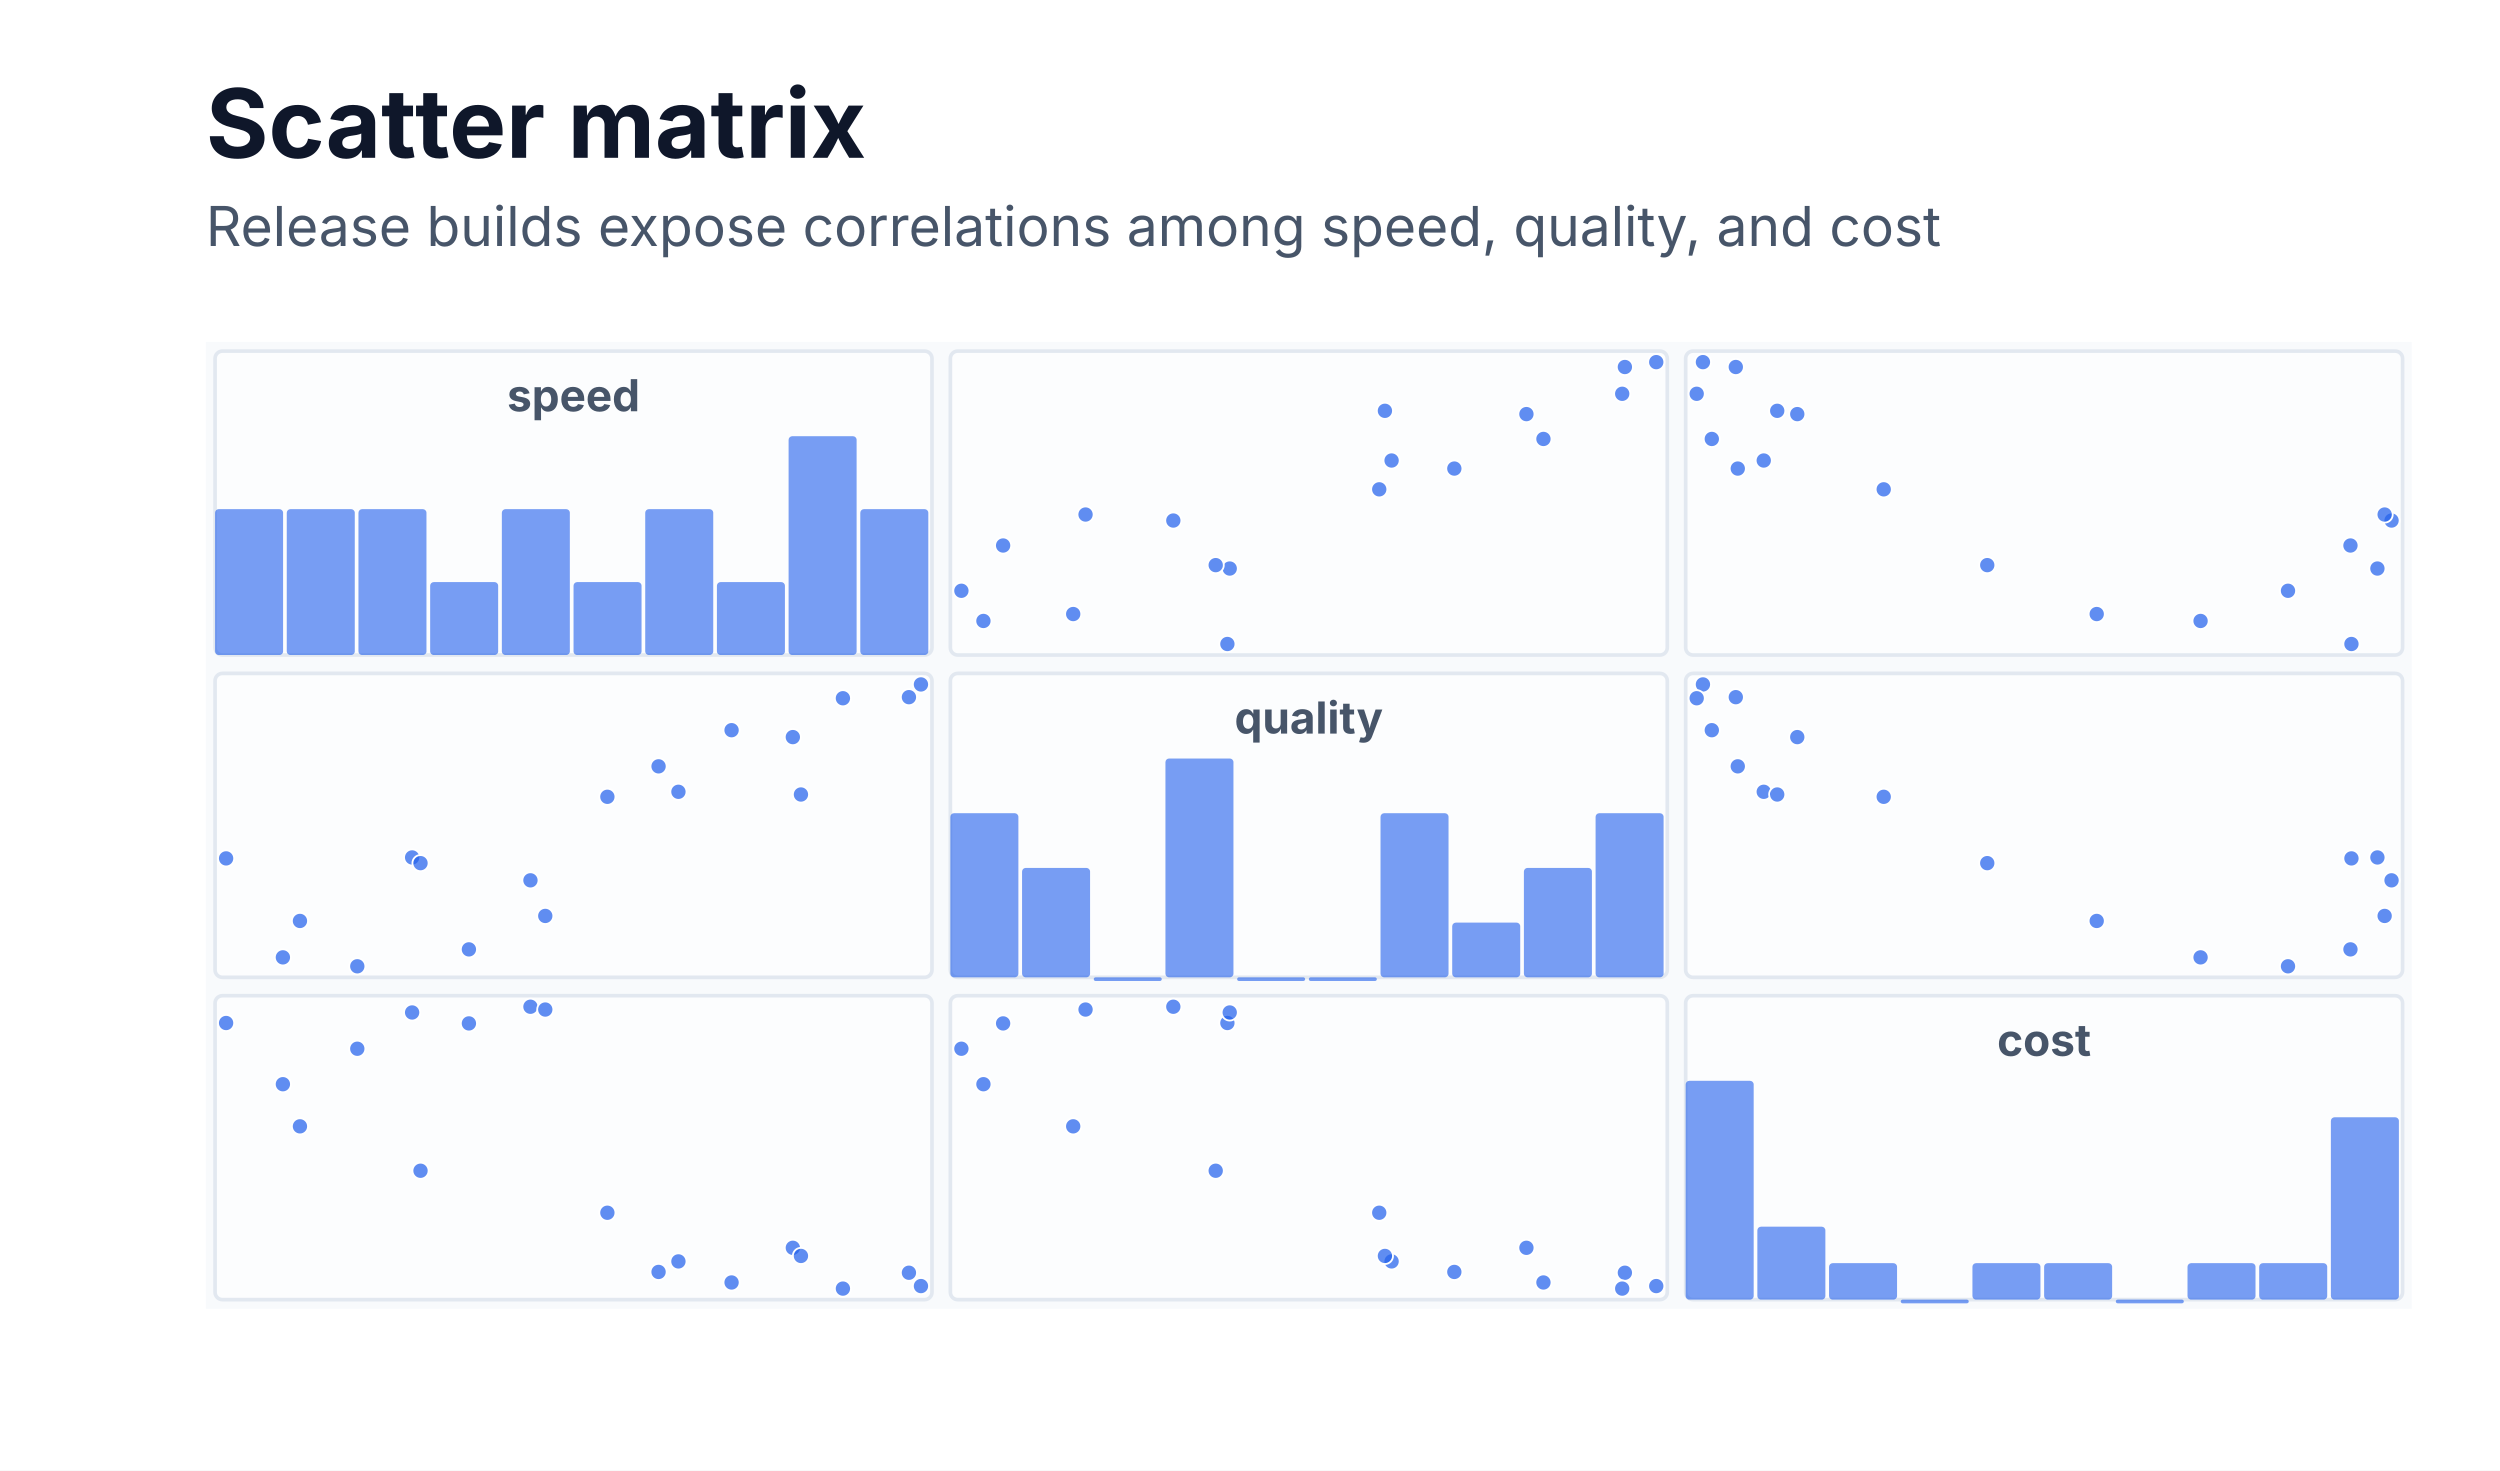
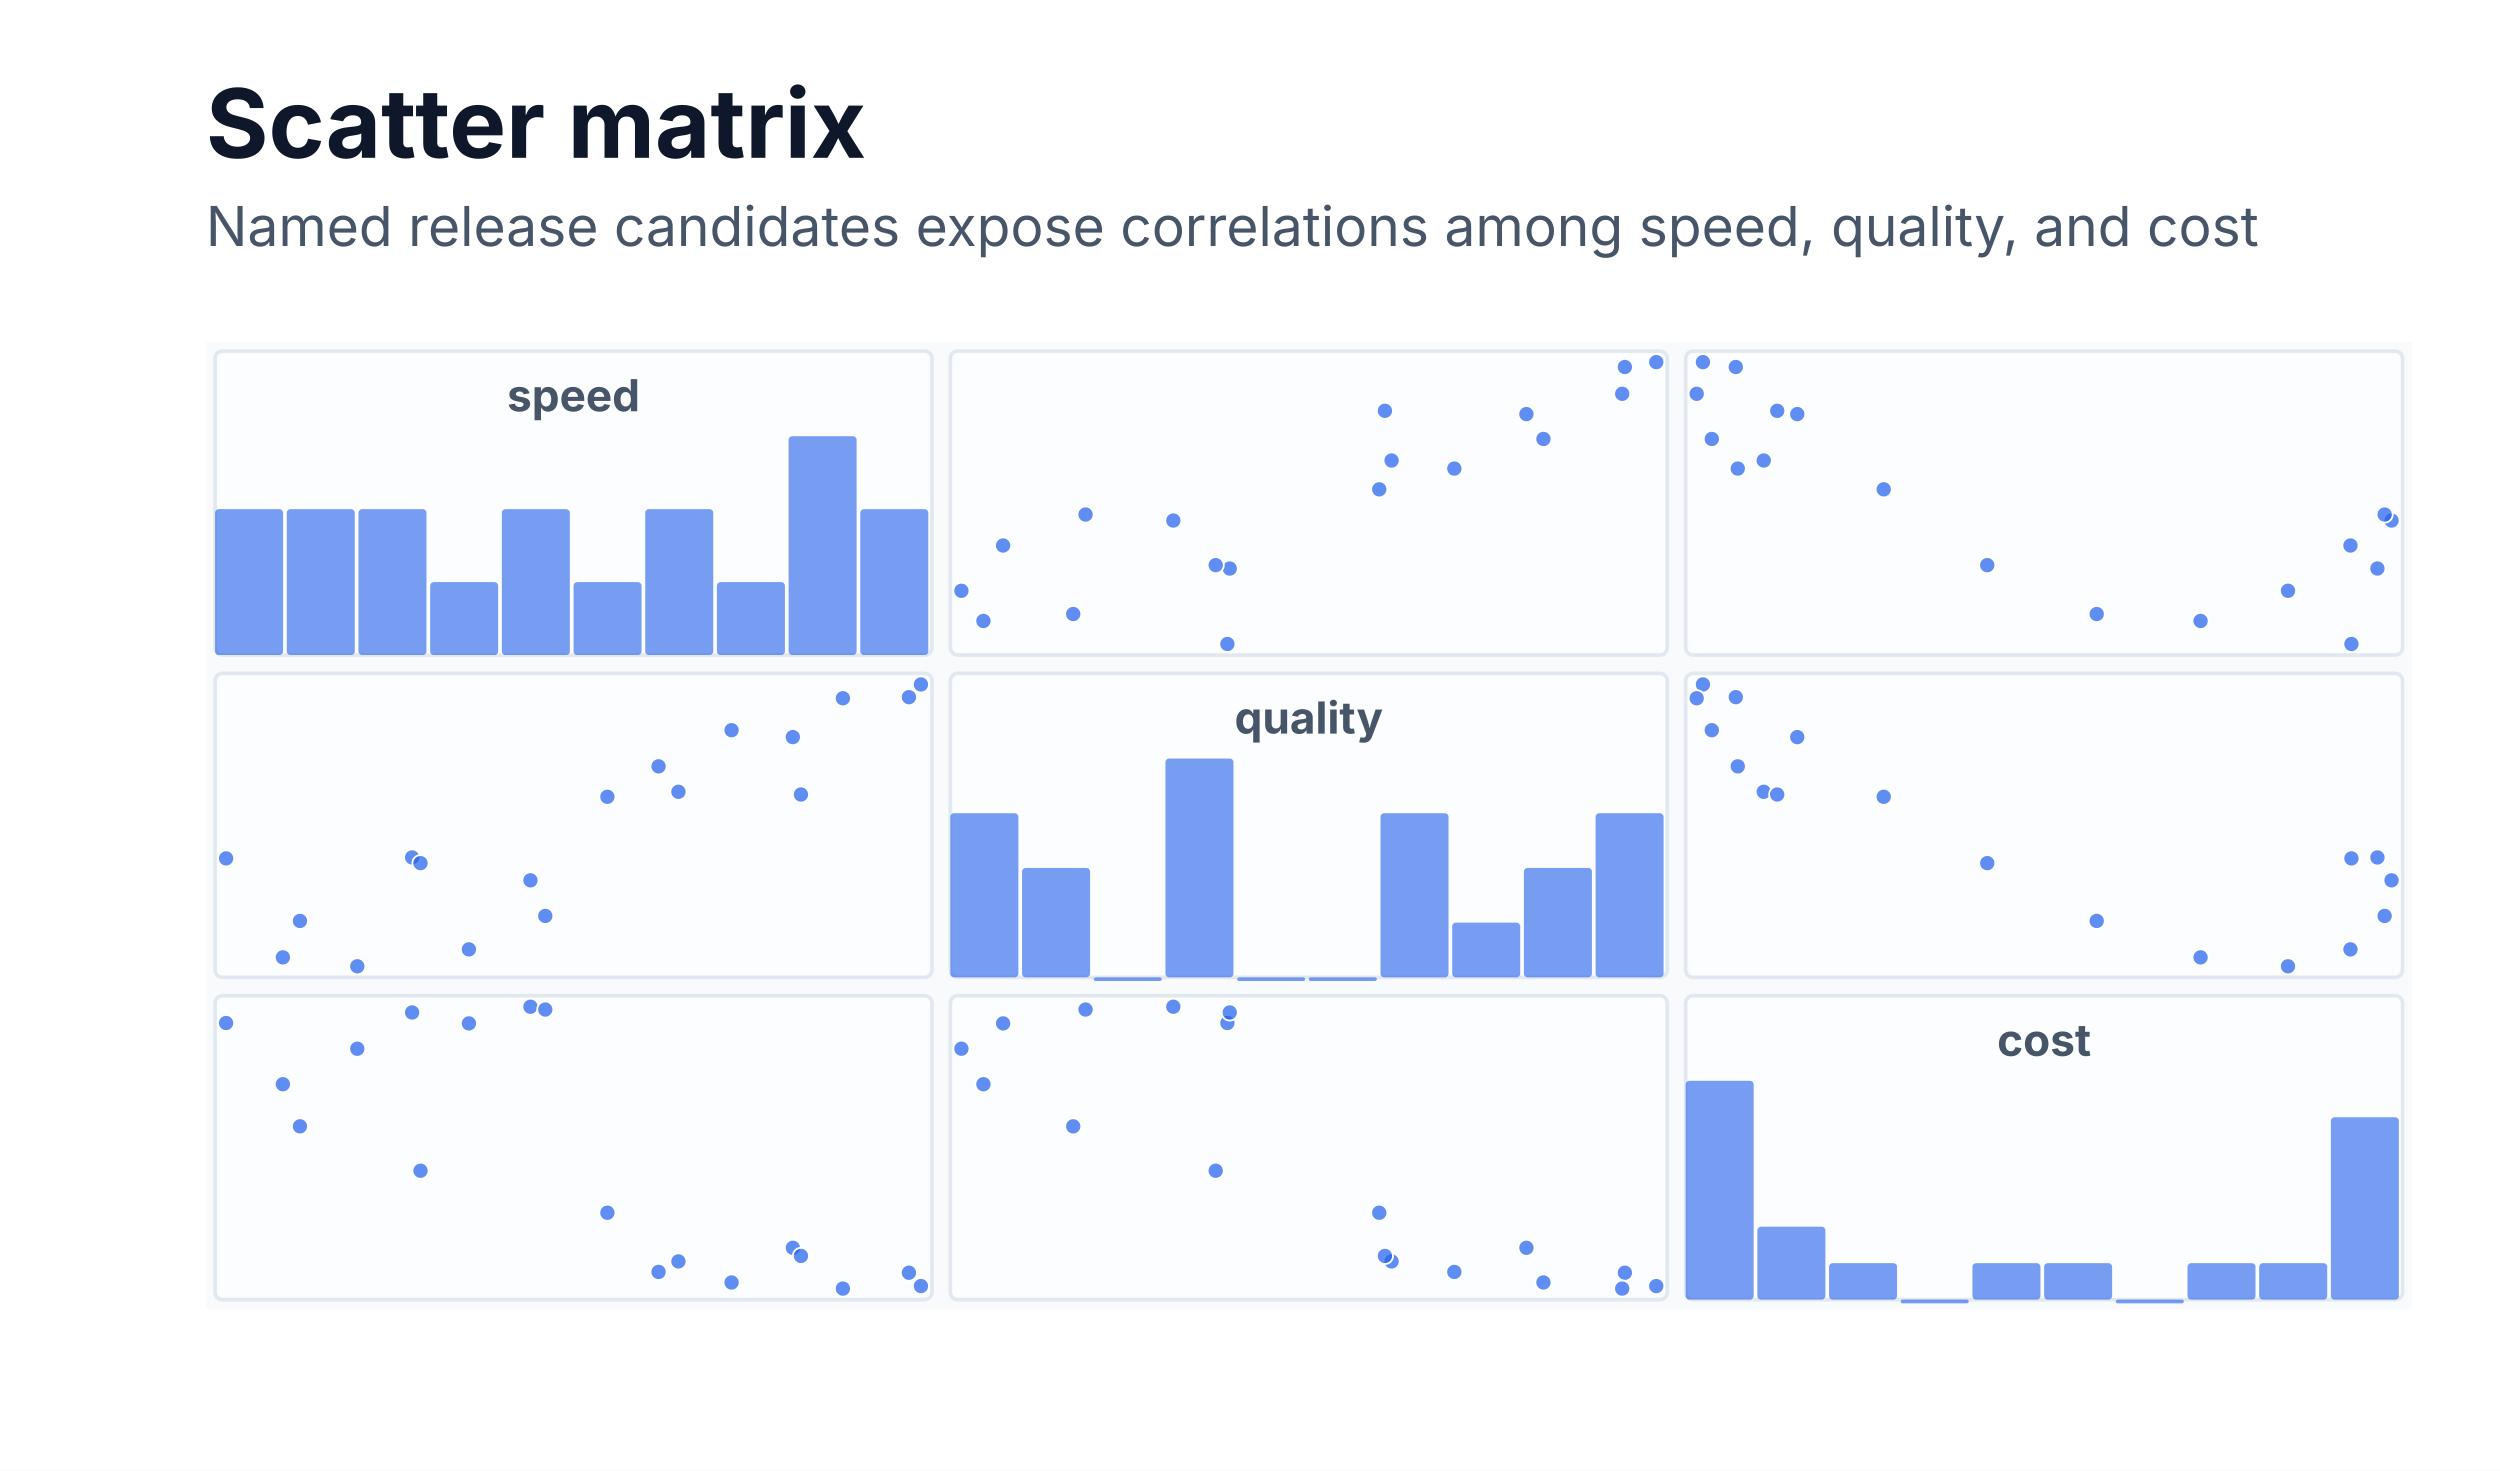
<svg xmlns="http://www.w3.org/2000/svg" width="680" height="400" viewBox="0 0 680 400" role="img" aria-labelledby="title description">
  <defs>
    <clipPath id="clip-1">
      <rect x="56" y="93" width="600" height="263" />
    </clipPath>
  </defs>
  <rect width="100%" height="100%" fill="#ffffff" />
  <g data-scene-node="scene:root">
    <rect data-scene-node="chart:panel" x="56" y="93" width="600" height="263" rx="0" fill="#f8fafc" />
    <g data-scene-node="layer-0:group" clip-path="url(#clip-1)">
      <rect data-scene-node="layer-0:matrix-cell:0:0" x="58.5" y="95.5" width="195" height="82.667" rx="2" fill="#ffffff8c" stroke="#e2e8f0" stroke-width="1" />
      <rect data-scene-node="layer-0:matrix-cell:0:1" x="258.5" y="95.5" width="195" height="82.667" rx="2" fill="#ffffff8c" stroke="#e2e8f0" stroke-width="1" />
      <rect data-scene-node="layer-0:matrix-cell:0:2" x="458.5" y="95.5" width="195" height="82.667" rx="2" fill="#ffffff8c" stroke="#e2e8f0" stroke-width="1" />
      <rect data-scene-node="layer-0:matrix-cell:1:0" x="58.5" y="183.167" width="195" height="82.667" rx="2" fill="#ffffff8c" stroke="#e2e8f0" stroke-width="1" />
      <rect data-scene-node="layer-0:matrix-cell:1:1" x="258.5" y="183.167" width="195" height="82.667" rx="2" fill="#ffffff8c" stroke="#e2e8f0" stroke-width="1" />
      <rect data-scene-node="layer-0:matrix-cell:1:2" x="458.5" y="183.167" width="195" height="82.667" rx="2" fill="#ffffff8c" stroke="#e2e8f0" stroke-width="1" />
      <rect data-scene-node="layer-0:matrix-cell:2:0" x="58.5" y="270.833" width="195" height="82.667" rx="2" fill="#ffffff8c" stroke="#e2e8f0" stroke-width="1" />
      <rect data-scene-node="layer-0:matrix-cell:2:1" x="258.5" y="270.833" width="195" height="82.667" rx="2" fill="#ffffff8c" stroke="#e2e8f0" stroke-width="1" />
      <rect data-scene-node="layer-0:matrix-cell:2:2" x="458.5" y="270.833" width="195" height="82.667" rx="2" fill="#ffffff8c" stroke="#e2e8f0" stroke-width="1" />
      <rect data-scene-node="layer-0:matrix-hist:0:0" x="58.5" y="138.487" width="18.5" height="39.68" rx="1" fill="#2563eb9e" />
      <rect data-scene-node="layer-0:matrix-hist:0:1" x="78" y="138.487" width="18.5" height="39.68" rx="1" fill="#2563eb9e" />
      <rect data-scene-node="layer-0:matrix-hist:0:2" x="97.5" y="138.487" width="18.5" height="39.68" rx="1" fill="#2563eb9e" />
      <rect data-scene-node="layer-0:matrix-hist:0:3" x="117" y="158.327" width="18.5" height="19.84" rx="1" fill="#2563eb9e" />
      <rect data-scene-node="layer-0:matrix-hist:0:4" x="136.5" y="138.487" width="18.5" height="39.68" rx="1" fill="#2563eb9e" />
      <rect data-scene-node="layer-0:matrix-hist:0:5" x="156" y="158.327" width="18.5" height="19.84" rx="1" fill="#2563eb9e" />
      <rect data-scene-node="layer-0:matrix-hist:0:6" x="175.5" y="138.487" width="18.5" height="39.68" rx="1" fill="#2563eb9e" />
      <rect data-scene-node="layer-0:matrix-hist:0:7" x="195" y="158.327" width="18.5" height="19.84" rx="1" fill="#2563eb9e" />
      <rect data-scene-node="layer-0:matrix-hist:0:8" x="214.5" y="118.647" width="18.5" height="59.52" rx="1" fill="#2563eb9e" />
      <rect data-scene-node="layer-0:matrix-hist:0:9" x="234" y="138.487" width="18.5" height="39.68" rx="1" fill="#2563eb9e" />
      <circle data-scene-node="layer-0:matrix-point:0:1:0" cx="333.85" cy="175.167" r="2.2" fill="#2563ebb8" stroke="#ffffff" stroke-width="0.5" />
      <circle data-scene-node="layer-0:matrix-point:0:1:1" cx="334.486" cy="154.642" r="2.2" fill="#2563ebb8" stroke="#ffffff" stroke-width="0.5" />
      <circle data-scene-node="layer-0:matrix-point:0:1:2" cx="319.144" cy="141.586" r="2.2" fill="#2563ebb8" stroke="#ffffff" stroke-width="0.5" />
      <circle data-scene-node="layer-0:matrix-point:0:1:3" cx="295.269" cy="139.951" r="2.2" fill="#2563ebb8" stroke="#ffffff" stroke-width="0.5" />
      <circle data-scene-node="layer-0:matrix-point:0:1:4" cx="272.847" cy="148.377" r="2.2" fill="#2563ebb8" stroke="#ffffff" stroke-width="0.5" />
      <circle data-scene-node="layer-0:matrix-point:0:1:5" cx="261.5" cy="160.691" r="2.2" fill="#2563ebb8" stroke="#ffffff" stroke-width="0.5" />
      <circle data-scene-node="layer-0:matrix-point:0:1:6" cx="267.491" cy="168.901" r="2.2" fill="#2563ebb8" stroke="#ffffff" stroke-width="0.5" />
      <circle data-scene-node="layer-0:matrix-point:0:1:7" cx="291.911" cy="167.019" r="2.2" fill="#2563ebb8" stroke="#ffffff" stroke-width="0.5" />
      <circle data-scene-node="layer-0:matrix-point:0:1:8" cx="330.673" cy="153.716" r="2.2" fill="#2563ebb8" stroke="#ffffff" stroke-width="0.5" />
      <circle data-scene-node="layer-0:matrix-point:0:1:9" cx="375.154" cy="133.099" r="2.2" fill="#2563ebb8" stroke="#ffffff" stroke-width="0.5" />
      <circle data-scene-node="layer-0:matrix-point:0:1:10" cx="415.187" cy="112.636" r="2.2" fill="#2563ebb8" stroke="#ffffff" stroke-width="0.5" />
      <circle data-scene-node="layer-0:matrix-point:0:1:11" cx="441.967" cy="99.827" r="2.2" fill="#2563ebb8" stroke="#ffffff" stroke-width="0.5" />
      <circle data-scene-node="layer-0:matrix-point:0:1:12" cx="450.5" cy="98.5" r="2.2" fill="#2563ebb8" stroke="#ffffff" stroke-width="0.5" />
      <circle data-scene-node="layer-0:matrix-point:0:1:13" cx="441.241" cy="107.111" r="2.2" fill="#2563ebb8" stroke="#ffffff" stroke-width="0.5" />
      <circle data-scene-node="layer-0:matrix-point:0:1:14" cx="419.817" cy="119.395" r="2.2" fill="#2563ebb8" stroke="#ffffff" stroke-width="0.5" />
      <circle data-scene-node="layer-0:matrix-point:0:1:15" cx="395.579" cy="127.451" r="2.2" fill="#2563ebb8" stroke="#ffffff" stroke-width="0.5" />
      <circle data-scene-node="layer-0:matrix-point:0:1:16" cx="378.513" cy="125.259" r="2.2" fill="#2563ebb8" stroke="#ffffff" stroke-width="0.5" />
      <circle data-scene-node="layer-0:matrix-point:0:1:17" cx="376.697" cy="111.741" r="2.2" fill="#2563ebb8" stroke="#ffffff" stroke-width="0.5" />
      <circle data-scene-node="layer-0:matrix-point:0:2:0" cx="639.593" cy="175.167" r="2.2" fill="#2563ebb8" stroke="#ffffff" stroke-width="0.5" />
      <circle data-scene-node="layer-0:matrix-point:0:2:1" cx="646.656" cy="154.642" r="2.2" fill="#2563ebb8" stroke="#ffffff" stroke-width="0.5" />
      <circle data-scene-node="layer-0:matrix-point:0:2:2" cx="650.5" cy="141.586" r="2.2" fill="#2563ebb8" stroke="#ffffff" stroke-width="0.5" />
      <circle data-scene-node="layer-0:matrix-point:0:2:3" cx="648.623" cy="139.951" r="2.2" fill="#2563ebb8" stroke="#ffffff" stroke-width="0.5" />
      <circle data-scene-node="layer-0:matrix-point:0:2:4" cx="639.325" cy="148.377" r="2.2" fill="#2563ebb8" stroke="#ffffff" stroke-width="0.5" />
      <circle data-scene-node="layer-0:matrix-point:0:2:5" cx="622.338" cy="160.691" r="2.2" fill="#2563ebb8" stroke="#ffffff" stroke-width="0.5" />
      <circle data-scene-node="layer-0:matrix-point:0:2:6" cx="598.556" cy="168.901" r="2.2" fill="#2563ebb8" stroke="#ffffff" stroke-width="0.5" />
      <circle data-scene-node="layer-0:matrix-point:0:2:7" cx="570.305" cy="167.019" r="2.2" fill="#2563ebb8" stroke="#ffffff" stroke-width="0.5" />
      <circle data-scene-node="layer-0:matrix-point:0:2:8" cx="540.533" cy="153.716" r="2.2" fill="#2563ebb8" stroke="#ffffff" stroke-width="0.5" />
      <circle data-scene-node="layer-0:matrix-point:0:2:9" cx="512.371" cy="133.099" r="2.2" fill="#2563ebb8" stroke="#ffffff" stroke-width="0.5" />
      <circle data-scene-node="layer-0:matrix-point:0:2:10" cx="488.858" cy="112.636" r="2.2" fill="#2563ebb8" stroke="#ffffff" stroke-width="0.5" />
      <circle data-scene-node="layer-0:matrix-point:0:2:11" cx="472.139" cy="99.827" r="2.2" fill="#2563ebb8" stroke="#ffffff" stroke-width="0.5" />
      <circle data-scene-node="layer-0:matrix-point:0:2:12" cx="463.199" cy="98.5" r="2.2" fill="#2563ebb8" stroke="#ffffff" stroke-width="0.5" />
      <circle data-scene-node="layer-0:matrix-point:0:2:13" cx="461.5" cy="107.111" r="2.2" fill="#2563ebb8" stroke="#ffffff" stroke-width="0.5" />
      <circle data-scene-node="layer-0:matrix-point:0:2:14" cx="465.613" cy="119.395" r="2.2" fill="#2563ebb8" stroke="#ffffff" stroke-width="0.5" />
      <circle data-scene-node="layer-0:matrix-point:0:2:15" cx="472.675" cy="127.451" r="2.2" fill="#2563ebb8" stroke="#ffffff" stroke-width="0.5" />
      <circle data-scene-node="layer-0:matrix-point:0:2:16" cx="479.738" cy="125.259" r="2.2" fill="#2563ebb8" stroke="#ffffff" stroke-width="0.5" />
      <circle data-scene-node="layer-0:matrix-point:0:2:17" cx="483.404" cy="111.741" r="2.2" fill="#2563ebb8" stroke="#ffffff" stroke-width="0.5" />
      <circle data-scene-node="layer-0:matrix-point:1:0:0" cx="61.5" cy="233.485" r="2.2" fill="#2563ebb8" stroke="#ffffff" stroke-width="0.5" />
      <circle data-scene-node="layer-0:matrix-point:1:0:1" cx="112.098" cy="233.227" r="2.2" fill="#2563ebb8" stroke="#ffffff" stroke-width="0.5" />
      <circle data-scene-node="layer-0:matrix-point:1:0:2" cx="144.283" cy="239.45" r="2.2" fill="#2563ebb8" stroke="#ffffff" stroke-width="0.5" />
      <circle data-scene-node="layer-0:matrix-point:1:0:3" cx="148.315" cy="249.135" r="2.2" fill="#2563ebb8" stroke="#ffffff" stroke-width="0.5" />
      <circle data-scene-node="layer-0:matrix-point:1:0:4" cx="127.543" cy="258.23" r="2.2" fill="#2563ebb8" stroke="#ffffff" stroke-width="0.5" />
      <circle data-scene-node="layer-0:matrix-point:1:0:5" cx="97.185" cy="262.833" r="2.2" fill="#2563ebb8" stroke="#ffffff" stroke-width="0.5" />
      <circle data-scene-node="layer-0:matrix-point:1:0:6" cx="76.946" cy="260.403" r="2.2" fill="#2563ebb8" stroke="#ffffff" stroke-width="0.5" />
      <circle data-scene-node="layer-0:matrix-point:1:0:7" cx="81.587" cy="250.497" r="2.2" fill="#2563ebb8" stroke="#ffffff" stroke-width="0.5" />
      <circle data-scene-node="layer-0:matrix-point:1:0:8" cx="114.38" cy="234.774" r="2.2" fill="#2563ebb8" stroke="#ffffff" stroke-width="0.5" />
      <circle data-scene-node="layer-0:matrix-point:1:0:9" cx="165.207" cy="216.73" r="2.2" fill="#2563ebb8" stroke="#ffffff" stroke-width="0.5" />
      <circle data-scene-node="layer-0:matrix-point:1:0:10" cx="215.652" cy="200.491" r="2.2" fill="#2563ebb8" stroke="#ffffff" stroke-width="0.5" />
      <circle data-scene-node="layer-0:matrix-point:1:0:11" cx="247.228" cy="189.628" r="2.2" fill="#2563ebb8" stroke="#ffffff" stroke-width="0.5" />
      <circle data-scene-node="layer-0:matrix-point:1:0:12" cx="250.5" cy="186.167" r="2.2" fill="#2563ebb8" stroke="#ffffff" stroke-width="0.5" />
      <circle data-scene-node="layer-0:matrix-point:1:0:13" cx="229.272" cy="189.923" r="2.2" fill="#2563ebb8" stroke="#ffffff" stroke-width="0.5" />
      <circle data-scene-node="layer-0:matrix-point:1:0:14" cx="198.989" cy="198.613" r="2.2" fill="#2563ebb8" stroke="#ffffff" stroke-width="0.5" />
      <circle data-scene-node="layer-0:matrix-point:1:0:15" cx="179.13" cy="208.445" r="2.2" fill="#2563ebb8" stroke="#ffffff" stroke-width="0.5" />
      <circle data-scene-node="layer-0:matrix-point:1:0:16" cx="184.533" cy="215.368" r="2.2" fill="#2563ebb8" stroke="#ffffff" stroke-width="0.5" />
      <circle data-scene-node="layer-0:matrix-point:1:0:17" cx="217.859" cy="216.104" r="2.2" fill="#2563ebb8" stroke="#ffffff" stroke-width="0.5" />
      <rect data-scene-node="layer-0:matrix-hist:1:0" x="258.5" y="221.193" width="18.5" height="44.64" rx="1" fill="#2563eb9e" />
      <rect data-scene-node="layer-0:matrix-hist:1:1" x="278" y="236.073" width="18.5" height="29.76" rx="1" fill="#2563eb9e" />
      <rect data-scene-node="layer-0:matrix-hist:1:2" x="297.5" y="265.833" width="18.5" height="1" rx="0.5" fill="#2563eb9e" />
      <rect data-scene-node="layer-0:matrix-hist:1:3" x="317" y="206.313" width="18.5" height="59.52" rx="1" fill="#2563eb9e" />
      <rect data-scene-node="layer-0:matrix-hist:1:4" x="336.5" y="265.833" width="18.5" height="1" rx="0.5" fill="#2563eb9e" />
      <rect data-scene-node="layer-0:matrix-hist:1:5" x="356" y="265.833" width="18.5" height="1" rx="0.5" fill="#2563eb9e" />
      <rect data-scene-node="layer-0:matrix-hist:1:6" x="375.5" y="221.193" width="18.5" height="44.64" rx="1" fill="#2563eb9e" />
      <rect data-scene-node="layer-0:matrix-hist:1:7" x="395" y="250.953" width="18.5" height="14.88" rx="1" fill="#2563eb9e" />
      <rect data-scene-node="layer-0:matrix-hist:1:8" x="414.5" y="236.073" width="18.5" height="29.76" rx="1" fill="#2563eb9e" />
      <rect data-scene-node="layer-0:matrix-hist:1:9" x="434" y="221.193" width="18.5" height="44.64" rx="1" fill="#2563eb9e" />
      <circle data-scene-node="layer-0:matrix-point:1:2:0" cx="639.593" cy="233.485" r="2.2" fill="#2563ebb8" stroke="#ffffff" stroke-width="0.5" />
      <circle data-scene-node="layer-0:matrix-point:1:2:1" cx="646.656" cy="233.227" r="2.2" fill="#2563ebb8" stroke="#ffffff" stroke-width="0.5" />
      <circle data-scene-node="layer-0:matrix-point:1:2:2" cx="650.5" cy="239.45" r="2.2" fill="#2563ebb8" stroke="#ffffff" stroke-width="0.5" />
      <circle data-scene-node="layer-0:matrix-point:1:2:3" cx="648.623" cy="249.135" r="2.2" fill="#2563ebb8" stroke="#ffffff" stroke-width="0.5" />
      <circle data-scene-node="layer-0:matrix-point:1:2:4" cx="639.325" cy="258.23" r="2.2" fill="#2563ebb8" stroke="#ffffff" stroke-width="0.5" />
      <circle data-scene-node="layer-0:matrix-point:1:2:5" cx="622.338" cy="262.833" r="2.2" fill="#2563ebb8" stroke="#ffffff" stroke-width="0.5" />
      <circle data-scene-node="layer-0:matrix-point:1:2:6" cx="598.556" cy="260.403" r="2.2" fill="#2563ebb8" stroke="#ffffff" stroke-width="0.5" />
      <circle data-scene-node="layer-0:matrix-point:1:2:7" cx="570.305" cy="250.497" r="2.2" fill="#2563ebb8" stroke="#ffffff" stroke-width="0.5" />
      <circle data-scene-node="layer-0:matrix-point:1:2:8" cx="540.533" cy="234.774" r="2.2" fill="#2563ebb8" stroke="#ffffff" stroke-width="0.5" />
      <circle data-scene-node="layer-0:matrix-point:1:2:9" cx="512.371" cy="216.73" r="2.2" fill="#2563ebb8" stroke="#ffffff" stroke-width="0.5" />
      <circle data-scene-node="layer-0:matrix-point:1:2:10" cx="488.858" cy="200.491" r="2.2" fill="#2563ebb8" stroke="#ffffff" stroke-width="0.5" />
      <circle data-scene-node="layer-0:matrix-point:1:2:11" cx="472.139" cy="189.628" r="2.2" fill="#2563ebb8" stroke="#ffffff" stroke-width="0.5" />
      <circle data-scene-node="layer-0:matrix-point:1:2:12" cx="463.199" cy="186.167" r="2.2" fill="#2563ebb8" stroke="#ffffff" stroke-width="0.5" />
      <circle data-scene-node="layer-0:matrix-point:1:2:13" cx="461.5" cy="189.923" r="2.2" fill="#2563ebb8" stroke="#ffffff" stroke-width="0.5" />
      <circle data-scene-node="layer-0:matrix-point:1:2:14" cx="465.613" cy="198.613" r="2.2" fill="#2563ebb8" stroke="#ffffff" stroke-width="0.5" />
      <circle data-scene-node="layer-0:matrix-point:1:2:15" cx="472.675" cy="208.445" r="2.2" fill="#2563ebb8" stroke="#ffffff" stroke-width="0.5" />
      <circle data-scene-node="layer-0:matrix-point:1:2:16" cx="479.738" cy="215.368" r="2.2" fill="#2563ebb8" stroke="#ffffff" stroke-width="0.5" />
      <circle data-scene-node="layer-0:matrix-point:1:2:17" cx="483.404" cy="216.104" r="2.2" fill="#2563ebb8" stroke="#ffffff" stroke-width="0.5" />
      <circle data-scene-node="layer-0:matrix-point:2:0:0" cx="61.5" cy="278.258" r="2.2" fill="#2563ebb8" stroke="#ffffff" stroke-width="0.5" />
      <circle data-scene-node="layer-0:matrix-point:2:0:1" cx="112.098" cy="275.393" r="2.2" fill="#2563ebb8" stroke="#ffffff" stroke-width="0.5" />
      <circle data-scene-node="layer-0:matrix-point:2:0:2" cx="144.283" cy="273.833" r="2.2" fill="#2563ebb8" stroke="#ffffff" stroke-width="0.5" />
      <circle data-scene-node="layer-0:matrix-point:2:0:3" cx="148.315" cy="274.595" r="2.2" fill="#2563ebb8" stroke="#ffffff" stroke-width="0.5" />
      <circle data-scene-node="layer-0:matrix-point:2:0:4" cx="127.543" cy="278.367" r="2.2" fill="#2563ebb8" stroke="#ffffff" stroke-width="0.5" />
      <circle data-scene-node="layer-0:matrix-point:2:0:5" cx="97.185" cy="285.257" r="2.2" fill="#2563ebb8" stroke="#ffffff" stroke-width="0.5" />
      <circle data-scene-node="layer-0:matrix-point:2:0:6" cx="76.946" cy="294.904" r="2.2" fill="#2563ebb8" stroke="#ffffff" stroke-width="0.5" />
      <circle data-scene-node="layer-0:matrix-point:2:0:7" cx="81.587" cy="306.364" r="2.2" fill="#2563ebb8" stroke="#ffffff" stroke-width="0.5" />
      <circle data-scene-node="layer-0:matrix-point:2:0:8" cx="114.38" cy="318.441" r="2.2" fill="#2563ebb8" stroke="#ffffff" stroke-width="0.5" />
      <circle data-scene-node="layer-0:matrix-point:2:0:9" cx="165.207" cy="329.865" r="2.2" fill="#2563ebb8" stroke="#ffffff" stroke-width="0.5" />
      <circle data-scene-node="layer-0:matrix-point:2:0:10" cx="215.652" cy="339.403" r="2.2" fill="#2563ebb8" stroke="#ffffff" stroke-width="0.5" />
      <circle data-scene-node="layer-0:matrix-point:2:0:11" cx="247.228" cy="346.184" r="2.2" fill="#2563ebb8" stroke="#ffffff" stroke-width="0.5" />
      <circle data-scene-node="layer-0:matrix-point:2:0:12" cx="250.5" cy="349.811" r="2.2" fill="#2563ebb8" stroke="#ffffff" stroke-width="0.5" />
      <circle data-scene-node="layer-0:matrix-point:2:0:13" cx="229.272" cy="350.5" r="2.2" fill="#2563ebb8" stroke="#ffffff" stroke-width="0.5" />
      <circle data-scene-node="layer-0:matrix-point:2:0:14" cx="198.989" cy="348.832" r="2.2" fill="#2563ebb8" stroke="#ffffff" stroke-width="0.5" />
      <circle data-scene-node="layer-0:matrix-point:2:0:15" cx="179.13" cy="345.967" r="2.2" fill="#2563ebb8" stroke="#ffffff" stroke-width="0.5" />
      <circle data-scene-node="layer-0:matrix-point:2:0:16" cx="184.533" cy="343.102" r="2.2" fill="#2563ebb8" stroke="#ffffff" stroke-width="0.5" />
      <circle data-scene-node="layer-0:matrix-point:2:0:17" cx="217.859" cy="341.615" r="2.2" fill="#2563ebb8" stroke="#ffffff" stroke-width="0.5" />
      <circle data-scene-node="layer-0:matrix-point:2:1:0" cx="333.85" cy="278.258" r="2.2" fill="#2563ebb8" stroke="#ffffff" stroke-width="0.5" />
      <circle data-scene-node="layer-0:matrix-point:2:1:1" cx="334.486" cy="275.393" r="2.2" fill="#2563ebb8" stroke="#ffffff" stroke-width="0.5" />
      <circle data-scene-node="layer-0:matrix-point:2:1:2" cx="319.144" cy="273.833" r="2.2" fill="#2563ebb8" stroke="#ffffff" stroke-width="0.5" />
      <circle data-scene-node="layer-0:matrix-point:2:1:3" cx="295.269" cy="274.595" r="2.2" fill="#2563ebb8" stroke="#ffffff" stroke-width="0.5" />
      <circle data-scene-node="layer-0:matrix-point:2:1:4" cx="272.847" cy="278.367" r="2.2" fill="#2563ebb8" stroke="#ffffff" stroke-width="0.5" />
      <circle data-scene-node="layer-0:matrix-point:2:1:5" cx="261.5" cy="285.257" r="2.2" fill="#2563ebb8" stroke="#ffffff" stroke-width="0.5" />
      <circle data-scene-node="layer-0:matrix-point:2:1:6" cx="267.491" cy="294.904" r="2.2" fill="#2563ebb8" stroke="#ffffff" stroke-width="0.5" />
      <circle data-scene-node="layer-0:matrix-point:2:1:7" cx="291.911" cy="306.364" r="2.2" fill="#2563ebb8" stroke="#ffffff" stroke-width="0.5" />
      <circle data-scene-node="layer-0:matrix-point:2:1:8" cx="330.673" cy="318.441" r="2.2" fill="#2563ebb8" stroke="#ffffff" stroke-width="0.5" />
      <circle data-scene-node="layer-0:matrix-point:2:1:9" cx="375.154" cy="329.865" r="2.2" fill="#2563ebb8" stroke="#ffffff" stroke-width="0.5" />
      <circle data-scene-node="layer-0:matrix-point:2:1:10" cx="415.187" cy="339.403" r="2.2" fill="#2563ebb8" stroke="#ffffff" stroke-width="0.5" />
      <circle data-scene-node="layer-0:matrix-point:2:1:11" cx="441.967" cy="346.184" r="2.2" fill="#2563ebb8" stroke="#ffffff" stroke-width="0.5" />
      <circle data-scene-node="layer-0:matrix-point:2:1:12" cx="450.5" cy="349.811" r="2.2" fill="#2563ebb8" stroke="#ffffff" stroke-width="0.5" />
      <circle data-scene-node="layer-0:matrix-point:2:1:13" cx="441.241" cy="350.5" r="2.2" fill="#2563ebb8" stroke="#ffffff" stroke-width="0.5" />
      <circle data-scene-node="layer-0:matrix-point:2:1:14" cx="419.817" cy="348.832" r="2.2" fill="#2563ebb8" stroke="#ffffff" stroke-width="0.5" />
      <circle data-scene-node="layer-0:matrix-point:2:1:15" cx="395.579" cy="345.967" r="2.2" fill="#2563ebb8" stroke="#ffffff" stroke-width="0.5" />
      <circle data-scene-node="layer-0:matrix-point:2:1:16" cx="378.513" cy="343.102" r="2.2" fill="#2563ebb8" stroke="#ffffff" stroke-width="0.5" />
      <circle data-scene-node="layer-0:matrix-point:2:1:17" cx="376.697" cy="341.615" r="2.2" fill="#2563ebb8" stroke="#ffffff" stroke-width="0.5" />
      <rect data-scene-node="layer-0:matrix-hist:2:0" x="458.5" y="293.98" width="18.5" height="59.52" rx="1" fill="#2563eb9e" />
      <rect data-scene-node="layer-0:matrix-hist:2:1" x="478" y="333.66" width="18.5" height="19.84" rx="1" fill="#2563eb9e" />
      <rect data-scene-node="layer-0:matrix-hist:2:2" x="497.5" y="343.58" width="18.5" height="9.92" rx="1" fill="#2563eb9e" />
      <rect data-scene-node="layer-0:matrix-hist:2:3" x="517" y="353.5" width="18.5" height="1" rx="0.5" fill="#2563eb9e" />
      <rect data-scene-node="layer-0:matrix-hist:2:4" x="536.5" y="343.58" width="18.5" height="9.92" rx="1" fill="#2563eb9e" />
      <rect data-scene-node="layer-0:matrix-hist:2:5" x="556" y="343.58" width="18.5" height="9.92" rx="1" fill="#2563eb9e" />
      <rect data-scene-node="layer-0:matrix-hist:2:6" x="575.5" y="353.5" width="18.5" height="1" rx="0.5" fill="#2563eb9e" />
      <rect data-scene-node="layer-0:matrix-hist:2:7" x="595" y="343.58" width="18.5" height="9.92" rx="1" fill="#2563eb9e" />
      <rect data-scene-node="layer-0:matrix-hist:2:8" x="614.5" y="343.58" width="18.5" height="9.92" rx="1" fill="#2563eb9e" />
      <rect data-scene-node="layer-0:matrix-hist:2:9" x="634" y="303.9" width="18.5" height="49.6" rx="1" fill="#2563eb9e" />
      <text data-scene-node="layer-0:matrix-label:0" x="156" y="107.5" fill="#475569" font-family="Inter, ui-sans-serif, system-ui, -apple-system, BlinkMacSystemFont, &quot;Segoe UI&quot;, sans-serif" font-size="12" font-weight="700" text-anchor="middle" dominant-baseline="central">speed</text>
      <text data-scene-node="layer-0:matrix-label:1" x="356" y="195.167" fill="#475569" font-family="Inter, ui-sans-serif, system-ui, -apple-system, BlinkMacSystemFont, &quot;Segoe UI&quot;, sans-serif" font-size="12" font-weight="700" text-anchor="middle" dominant-baseline="central">quality</text>
      <text data-scene-node="layer-0:matrix-label:2" x="556" y="282.833" fill="#475569" font-family="Inter, ui-sans-serif, system-ui, -apple-system, BlinkMacSystemFont, &quot;Segoe UI&quot;, sans-serif" font-size="12" font-weight="700" text-anchor="middle" dominant-baseline="central">cost</text>
    </g>
    <text data-scene-node="chart:title" x="56" y="24" fill="#0f172a" font-family="Inter, ui-sans-serif, system-ui, -apple-system, BlinkMacSystemFont, &quot;Segoe UI&quot;, sans-serif" font-size="26" font-weight="700" text-anchor="start" dominant-baseline="text-before-edge">Scatter matrix</text>
-     <text data-scene-node="chart:subtitle" x="56" y="56" fill="#475569" font-family="Inter, ui-sans-serif, system-ui, -apple-system, BlinkMacSystemFont, &quot;Segoe UI&quot;, sans-serif" font-size="15" font-weight="400" text-anchor="start" dominant-baseline="text-before-edge">Release builds expose correlations among speed, quality, and cost</text>
+     <text data-scene-node="chart:subtitle" x="56" y="56" fill="#475569" font-family="Inter, ui-sans-serif, system-ui, -apple-system, BlinkMacSystemFont, &quot;Segoe UI&quot;, sans-serif" font-size="15" font-weight="400" text-anchor="start" dominant-baseline="text-before-edge">Named release candidates expose correlations among speed, quality, and cost</text>
  </g>
</svg>
